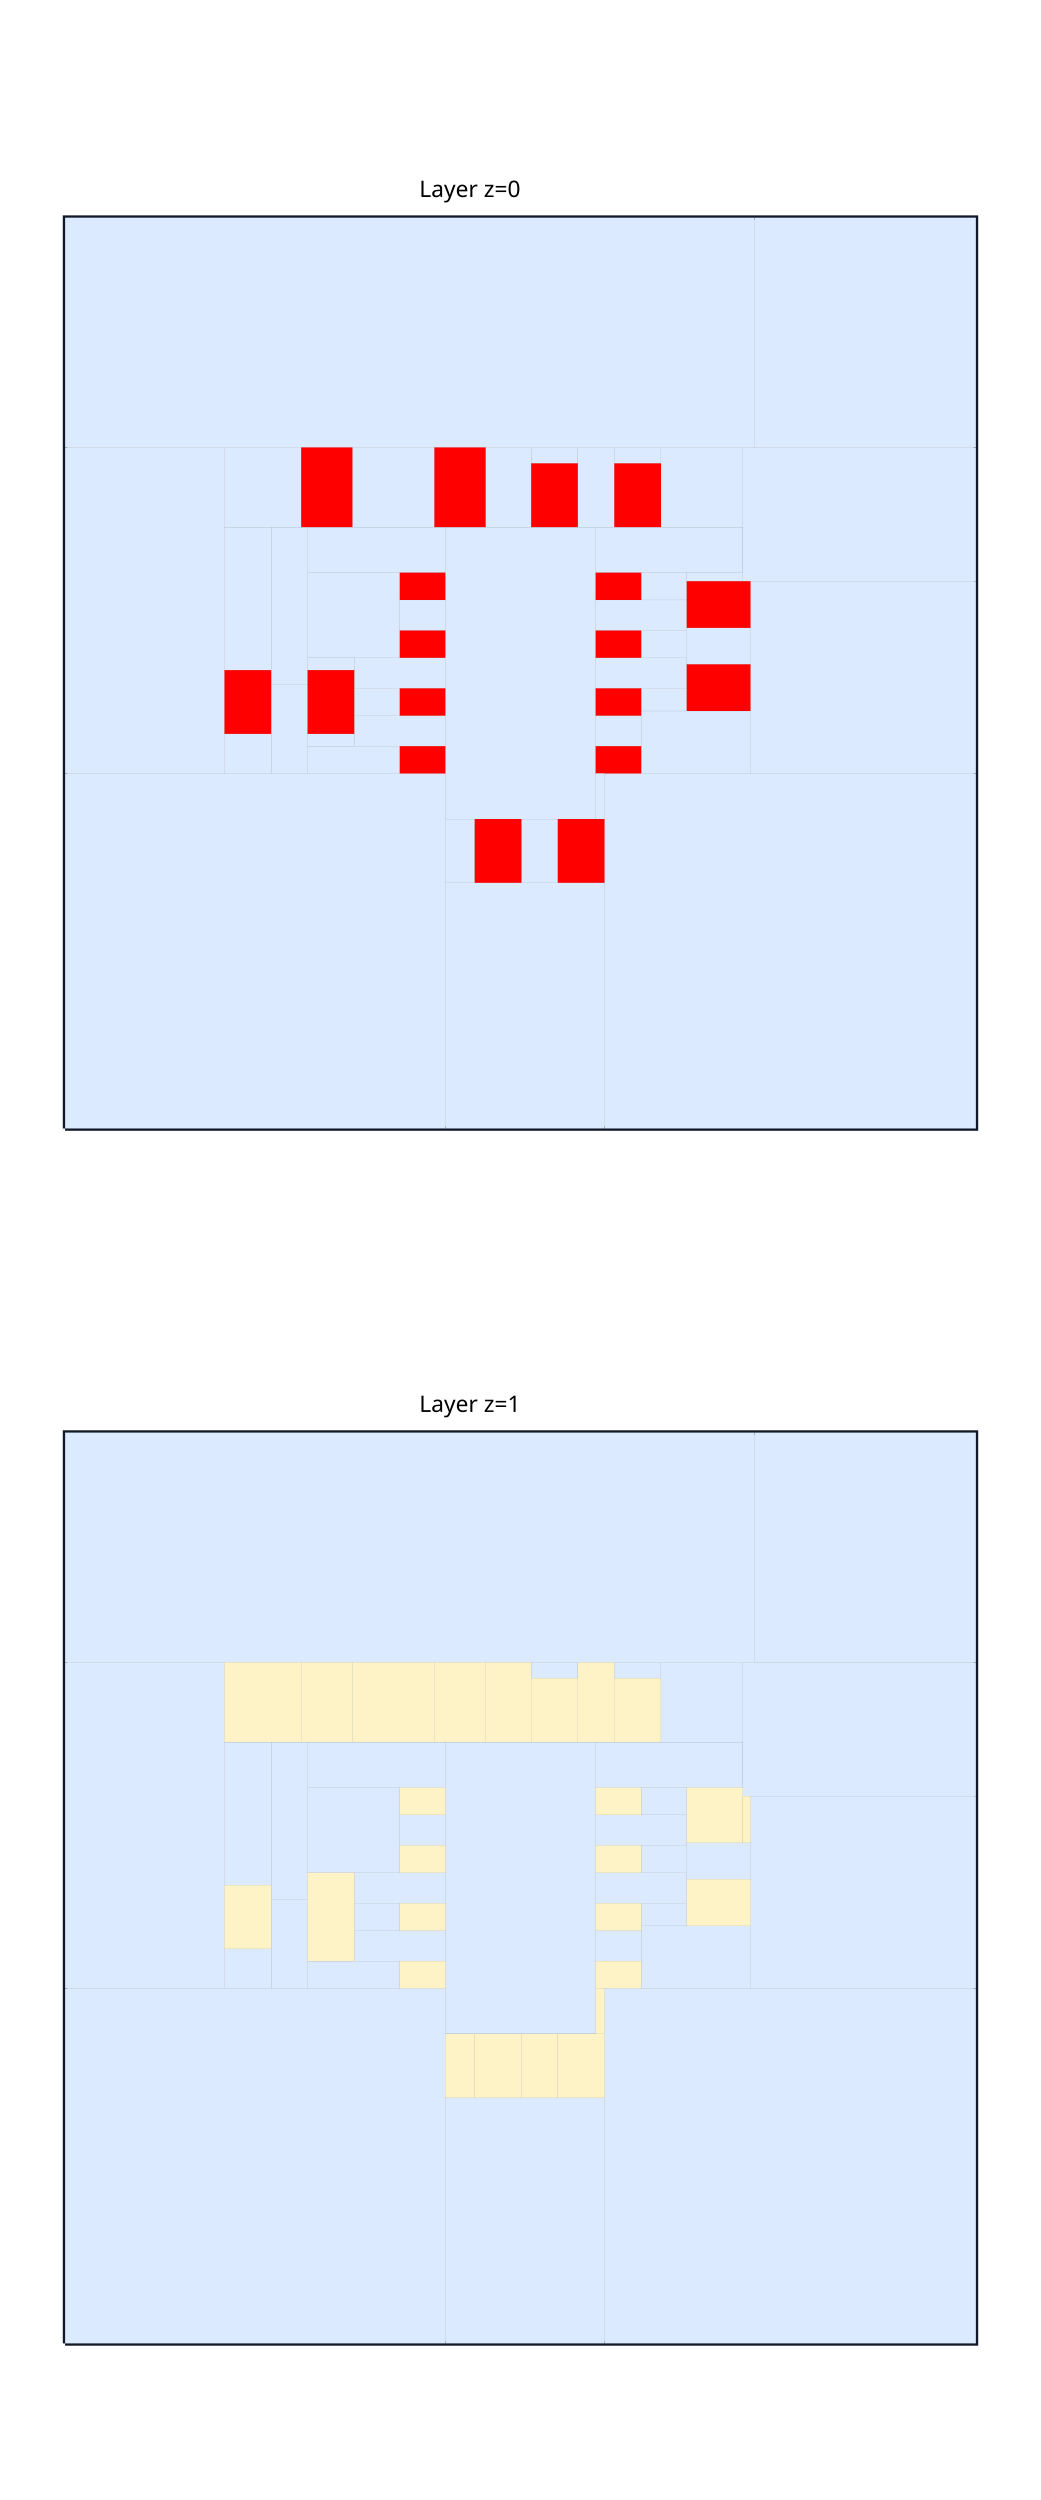
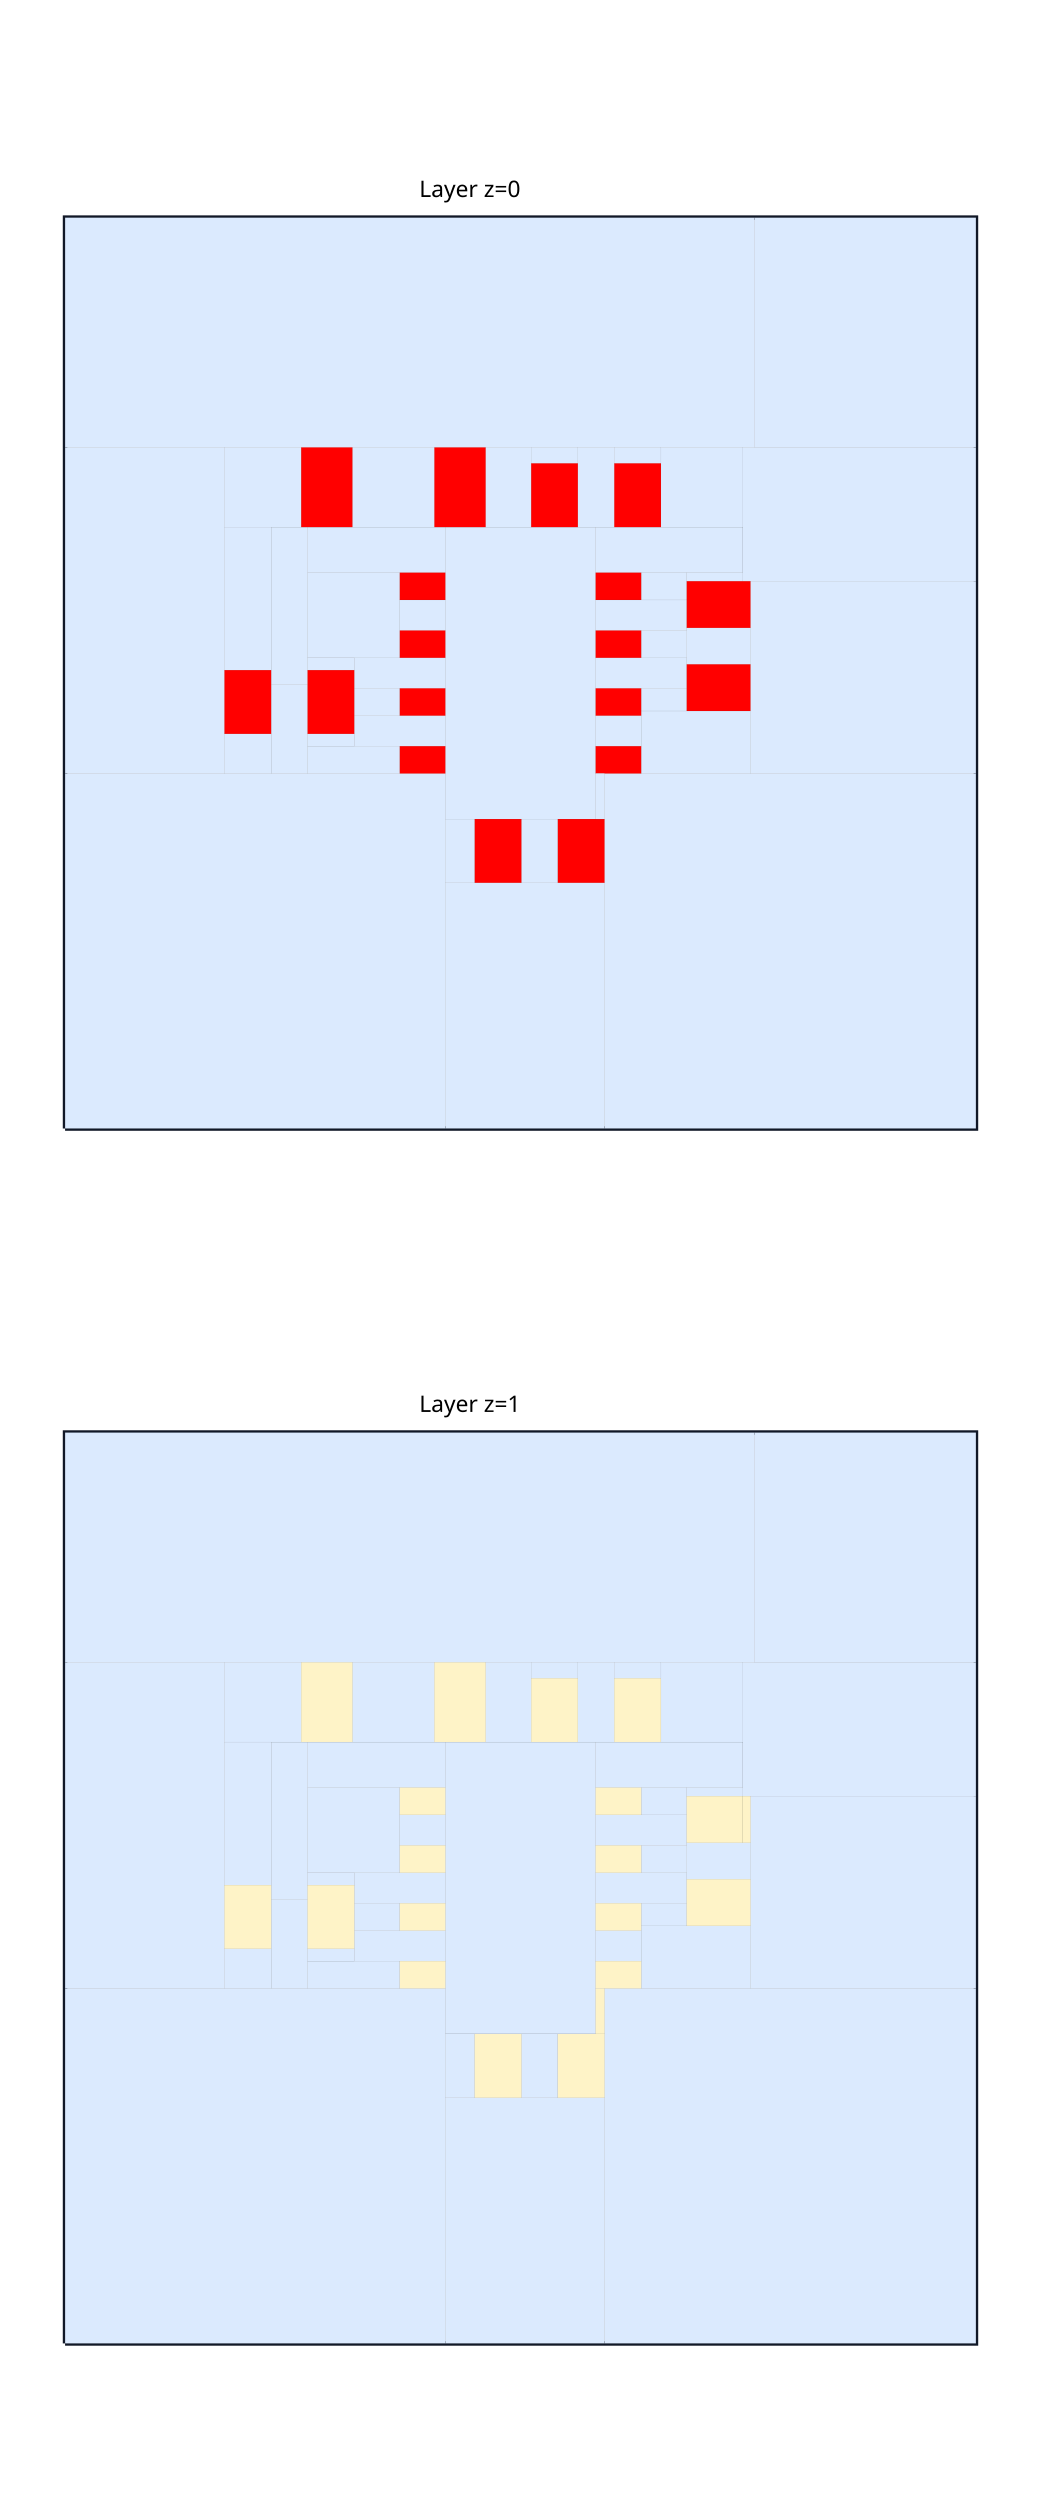
<svg xmlns="http://www.w3.org/2000/svg" width="640" height="1537" viewBox="0 0 640 1537">
  <rect width="100%" height="100%" fill="white" />
  <g>
    <polyline data-points="-10,-10 10,-10 10,10 -10,10 -10,-10" data-type="line" data-label="bounds" points="40,693.807 600,693.807 600,133.807 40,133.807 40,693.807" fill="none" stroke="#111827" stroke-width="2.8" />
  </g>
  <g>
    <polyline data-points="-10,-36.67604166666666 10,-36.67604166666666 10,-16.676041666666666 -10,-16.676041666666666 -10,-36.67604166666666" data-type="line" data-label="bounds" points="40,1440.736 600,1440.736 600,880.736 40,880.736 40,1440.736" fill="none" stroke="#111827" stroke-width="2.8" />
  </g>
  <g>
    <rect data-type="rect" data-label="node" data-x="0" data-y="0" x="273.8" y="324.067" width="92.4" height="179.48" fill="#dbeafe" stroke="black" stroke-width="0.036" />
  </g>
  <g>
    <rect data-type="rect" data-label="node" data-x="-5.825" data-y="-6.1025" x="40" y="475.547" width="233.8" height="218.26" fill="#dbeafe" stroke="black" stroke-width="0.036" />
  </g>
  <g>
    <rect data-type="rect" data-label="node" data-x="-2.65" data-y="0" x="217.8" y="404.427" width="56" height="18.76" fill="#dbeafe" stroke="black" stroke-width="0.036" />
  </g>
  <g>
    <rect data-type="rect" data-label="node" data-x="-3.1624999999999996" data-y="2.705" x="189.1" y="324.067" width="84.7" height="28" fill="#dbeafe" stroke="black" stroke-width="0.036" />
  </g>
  <g>
    <rect data-type="rect" data-label="node" data-x="5.922478" data-y="-6.1025" x="371.659" y="475.547" width="228.341" height="218.26" fill="#dbeafe" stroke="black" stroke-width="0.036" />
  </g>
  <g>
    <rect data-type="rect" data-label="node" data-x="2.65" data-y="0" x="366.2" y="404.427" width="56" height="18.76" fill="#dbeafe" stroke="black" stroke-width="0.036" />
  </g>
  <g>
    <rect data-type="rect" data-label="node" data-x="3.2675" data-y="2.705" x="366.2" y="324.067" width="90.58" height="28" fill="#dbeafe" stroke="black" stroke-width="0.036" />
  </g>
  <g>
    <rect data-type="rect" data-label="node" data-x="-5.074999999999999" data-y="1.4774999999999998" x="166.7" y="324.067" width="22.4" height="96.74" fill="#dbeafe" stroke="black" stroke-width="0.036" />
  </g>
  <g>
    <rect data-type="rect" data-label="node" data-x="-2.4325" data-y="7.4775" x="40" y="133.807" width="423.78" height="141.26" fill="#dbeafe" stroke="black" stroke-width="0.036" />
  </g>
  <g>
    <rect data-type="rect" data-label="node" data-x="0.09747799999999995" data-y="-7.3025" x="273.8" y="542.747" width="97.859" height="151.06" fill="#dbeafe" stroke="black" stroke-width="0.036" />
  </g>
  <g>
    <rect data-type="rect" data-label="node" data-x="7.4425" data-y="3.48625" x="456.78" y="275.067" width="143.22" height="82.25" fill="#dbeafe" stroke="black" stroke-width="0.036" />
  </g>
  <g>
    <rect data-type="rect" data-label="node" data-x="-8.25" data-y="1.3749999999999996" x="40" y="275.067" width="98" height="200.48" fill="#dbeafe" stroke="black" stroke-width="0.036" />
  </g>
  <g>
    <rect data-type="rect" data-label="node" data-x="7.5675" data-y="7.4775" x="463.78" y="133.807" width="136.22" height="141.26" fill="#dbeafe" stroke="black" stroke-width="0.036" />
  </g>
  <g>
    <rect data-type="rect" data-label="node" data-x="7.525" data-y="-0.09375" x="461.4" y="357.317" width="138.6" height="118.23" fill="#dbeafe" stroke="black" stroke-width="0.036" />
  </g>
  <g>
    <rect data-type="rect" data-label="node" data-x="-5.074999999999999" data-y="-1.2275" x="166.7" y="420.807" width="22.4" height="54.74" fill="#dbeafe" stroke="black" stroke-width="0.036" />
  </g>
  <g>
    <rect data-type="rect" data-label="node" data-x="3.8499999999999996" data-y="-1.5187500000000003" x="394.2" y="437.117" width="67.2" height="38.43" fill="#dbeafe" stroke="black" stroke-width="0.036" />
  </g>
  <g>
    <rect data-type="rect" data-label="node" data-x="-3.6624999999999996" data-y="1.27" x="189.1" y="352.067" width="56.7" height="52.36" fill="#dbeafe" stroke="black" stroke-width="0.036" />
  </g>
  <g>
    <rect data-type="rect" data-label="node" data-x="-2.65" data-y="-1.27" x="217.8" y="439.987" width="56" height="18.76" fill="#dbeafe" stroke="black" stroke-width="0.036" />
  </g>
  <g>
    <rect data-type="rect" data-label="node" data-x="-2.15" data-y="1.27" x="245.8" y="368.867" width="28" height="18.76" fill="#dbeafe" stroke="black" stroke-width="0.036" />
  </g>
  <g>
    <rect data-type="rect" data-label="node" data-x="2.15" data-y="-1.27" x="366.2" y="439.987" width="28" height="18.76" fill="#dbeafe" stroke="black" stroke-width="0.036" />
  </g>
  <g>
    <rect data-type="rect" data-label="node" data-x="2.65" data-y="1.27" x="366.2" y="368.867" width="56" height="18.76" fill="#dbeafe" stroke="black" stroke-width="0.036" />
  </g>
  <g>
+     <rect data-type="rect" data-label="node" data-x="-5.65770115397617" data-y="4.08" x="138" y="275.067" width="47.169" height="49" fill="#dbeafe" stroke="black" stroke-width="0.036" />
+   </g>
+   <g>
+     <rect data-type="rect" data-label="node" data-x="-2.7904021539761694" data-y="4.08" x="216.669" y="275.067" width="50.4" height="49" fill="#dbeafe" stroke="black" stroke-width="0.036" />
+   </g>
+   <g>
+     <rect data-type="rect" data-label="node" data-x="-3.6904021539761693" data-y="4.08" x="216.669" y="275.067" width="0" height="49" fill="#dbeafe" stroke="black" stroke-width="0.036" />
+   </g>
+   <g>
+     <rect data-type="rect" data-label="node" data-x="-0.2654021539761691" data-y="4.08" x="298.569" y="275.067" width="28" height="49" fill="#dbeafe" stroke="black" stroke-width="0.036" />
+   </g>
+   <g>
+     <rect data-type="rect" data-label="node" data-x="0.23459784602383088" data-y="4.78" x="326.569" y="275.067" width="0" height="9.8" fill="#dbeafe" stroke="black" stroke-width="0.036" />
+   </g>
+   <g>
+     <rect data-type="rect" data-label="node" data-x="-0.7654021539761695" data-y="4.08" x="298.569" y="275.067" width="0" height="49" fill="#dbeafe" stroke="black" stroke-width="0.036" />
+   </g>
+   <g>
    <rect data-type="rect" data-label="node" data-x="3.9847989999999998" data-y="4.08" x="406.369" y="275.067" width="50.411" height="49" fill="#dbeafe" stroke="black" stroke-width="0.036" />
  </g>
  <g>
+     <rect data-type="rect" data-label="node" data-x="-1.3275220211499834" data-y="-3.9049999999999994" x="273.8" y="503.547" width="18.059" height="39.2" fill="#dbeafe" stroke="black" stroke-width="0.036" />
+   </g>
+   <g>
    <rect data-type="rect" data-label="node" data-x="-5.9875" data-y="1.6349999999999998" x="138" y="324.067" width="28.7" height="87.92" fill="#dbeafe" stroke="black" stroke-width="0.036" />
  </g>
  <g>
    <rect data-type="rect" data-label="node" data-x="4.35" data-y="0.5925" x="422.2" y="386.017" width="39.2" height="22.4" fill="#dbeafe" stroke="black" stroke-width="0.036" />
  </g>
  <g>
+     <rect data-type="rect" data-label="node" data-x="1.659597846023831" data-y="4.08" x="355.269" y="275.067" width="22.4" height="49" fill="#dbeafe" stroke="black" stroke-width="0.036" />
+   </g>
+   <g>
+     <rect data-type="rect" data-label="node" data-x="2.0595978460238307" data-y="4.78" x="377.669" y="275.067" width="0" height="9.8" fill="#dbeafe" stroke="black" stroke-width="0.036" />
+   </g>
+   <g>
+     <rect data-type="rect" data-label="node" data-x="0.4199559788500165" data-y="-3.9049999999999994" x="320.559" y="503.547" width="22.4" height="39.2" fill="#dbeafe" stroke="black" stroke-width="0.036" />
+   </g>
+   <g>
+     <rect data-type="rect" data-label="node" data-x="0.01995597885001643" data-y="-3.9049999999999994" x="320.559" y="503.547" width="0" height="39.2" fill="#dbeafe" stroke="black" stroke-width="0.036" />
+   </g>
+   <g>
+     <rect data-type="rect" data-label="node" data-x="1.8449559788500163" data-y="-3.9049999999999994" x="371.659" y="503.547" width="0" height="39.2" fill="#dbeafe" stroke="black" stroke-width="0.036" />
+   </g>
+   <g>
    <rect data-type="rect" data-label="node" data-x="-3.6624999999999996" data-y="-1.905" x="189.1" y="458.747" width="56.7" height="16.8" fill="#dbeafe" stroke="black" stroke-width="0.036" />
  </g>
  <g>
    <rect data-type="rect" data-label="node" data-x="-3.15" data-y="-0.635" x="217.8" y="423.187" width="28" height="16.8" fill="#dbeafe" stroke="black" stroke-width="0.036" />
  </g>
  <g>
    <rect data-type="rect" data-label="node" data-x="3.15" data-y="0.635" x="394.2" y="387.627" width="28" height="16.8" fill="#dbeafe" stroke="black" stroke-width="0.036" />
  </g>
  <g>
    <rect data-type="rect" data-label="node" data-x="3.15" data-y="1.905" x="394.2" y="352.067" width="28" height="16.8" fill="#dbeafe" stroke="black" stroke-width="0.036" />
  </g>
  <g>
    <rect data-type="rect" data-label="node" data-x="-5.9875" data-y="-1.77" x="138" y="451.187" width="28.7" height="24.36" fill="#dbeafe" stroke="black" stroke-width="0.036" />
  </g>
  <g>
    <rect data-type="rect" data-label="node" data-x="3.15" data-y="-0.58375" x="394.2" y="423.187" width="28" height="13.93" fill="#dbeafe" stroke="black" stroke-width="0.036" />
  </g>
  <g>
    <rect data-type="rect" data-label="node" data-x="0.747098" data-y="4.779999999999999" x="326.569" y="275.067" width="28.7" height="9.8" fill="#dbeafe" stroke="black" stroke-width="0.036" />
  </g>
  <g>
+     <rect data-type="rect" data-label="node" data-x="1.2595978460238308" data-y="3.9050000000000002" x="355.269" y="284.867" width="0" height="39.2" fill="#dbeafe" stroke="black" stroke-width="0.036" />
+   </g>
+   <g>
    <rect data-type="rect" data-label="node" data-x="2.5720979999999996" data-y="4.779999999999999" x="377.669" y="275.067" width="28.7" height="9.8" fill="#dbeafe" stroke="black" stroke-width="0.036" />
  </g>
  <g>
-     <rect data-type="rect" data-label="node" data-x="-5.65770115397617" data-y="4.08" x="138" y="275.067" width="47.169" height="49" fill="#dbeafe" stroke="black" stroke-width="0.036" />
-   </g>
-   <g>
-     <rect data-type="rect" data-label="node" data-x="-2.7904021539761694" data-y="4.08" x="216.669" y="275.067" width="50.4" height="49" fill="#dbeafe" stroke="black" stroke-width="0.036" />
-   </g>
-   <g>
-     <rect data-type="rect" data-label="node" data-x="-3.6904021539761693" data-y="4.08" x="216.669" y="275.067" width="0" height="49" fill="#dbeafe" stroke="black" stroke-width="0.036" />
-   </g>
-   <g>
-     <rect data-type="rect" data-label="node" data-x="-0.2654021539761691" data-y="4.08" x="298.569" y="275.067" width="28" height="49" fill="#dbeafe" stroke="black" stroke-width="0.036" />
-   </g>
-   <g>
-     <rect data-type="rect" data-label="node" data-x="0.23459784602383088" data-y="4.78" x="326.569" y="275.067" width="0" height="9.8" fill="#dbeafe" stroke="black" stroke-width="0.036" />
-   </g>
-   <g>
-     <rect data-type="rect" data-label="node" data-x="-0.7654021539761695" data-y="4.08" x="298.569" y="275.067" width="0" height="49" fill="#dbeafe" stroke="black" stroke-width="0.036" />
-   </g>
-   <g>
-     <rect data-type="rect" data-label="node" data-x="-1.3275220211499834" data-y="-3.9049999999999994" x="273.8" y="503.547" width="18.059" height="39.2" fill="#dbeafe" stroke="black" stroke-width="0.036" />
-   </g>
-   <g>
-     <rect data-type="rect" data-label="node" data-x="1.659597846023831" data-y="4.08" x="355.269" y="275.067" width="22.4" height="49" fill="#dbeafe" stroke="black" stroke-width="0.036" />
-   </g>
-   <g>
-     <rect data-type="rect" data-label="node" data-x="2.0595978460238307" data-y="4.78" x="377.669" y="275.067" width="0" height="9.8" fill="#dbeafe" stroke="black" stroke-width="0.036" />
-   </g>
-   <g>
-     <rect data-type="rect" data-label="node" data-x="0.4199559788500165" data-y="-3.9049999999999994" x="320.559" y="503.547" width="22.4" height="39.2" fill="#dbeafe" stroke="black" stroke-width="0.036" />
-   </g>
-   <g>
-     <rect data-type="rect" data-label="node" data-x="0.01995597885001643" data-y="-3.9049999999999994" x="320.559" y="503.547" width="0" height="39.2" fill="#dbeafe" stroke="black" stroke-width="0.036" />
-   </g>
-   <g>
-     <rect data-type="rect" data-label="node" data-x="1.8449559788500163" data-y="-3.9049999999999994" x="371.659" y="503.547" width="0" height="39.2" fill="#dbeafe" stroke="black" stroke-width="0.036" />
-   </g>
-   <g>
-     <rect data-type="rect" data-label="node" data-x="1.2595978460238308" data-y="3.9050000000000002" x="355.269" y="284.867" width="0" height="39.2" fill="#dbeafe" stroke="black" stroke-width="0.036" />
-   </g>
-   <g>
    <rect data-type="rect" data-label="node" data-x="3.084597846023831" data-y="3.9050000000000002" x="406.369" y="284.867" width="0" height="39.2" fill="#dbeafe" stroke="black" stroke-width="0.036" />
  </g>
  <g>
    <rect data-type="rect" data-label="node" data-x="-4.1625000000000005" data-y="-1.4700000000000002" x="189.1" y="451.187" width="28.7" height="7.56" fill="#dbeafe" stroke="black" stroke-width="0.036" />
  </g>
  <g>
    <rect data-type="rect" data-label="node" data-x="-4.1625000000000005" data-y="0.19999999999999973" x="189.1" y="404.427" width="28.7" height="7.56" fill="#dbeafe" stroke="black" stroke-width="0.036" />
  </g>
  <g>
    <rect data-type="rect" data-label="node" data-x="4.2675" data-y="2.11125" x="422.2" y="352.067" width="34.58" height="5.25" fill="#dbeafe" stroke="black" stroke-width="0.036" />
  </g>
  <g>
    <rect data-type="rect" data-label="node" data-x="-2.15" data-y="1.905" x="245.8" y="352.067" width="28" height="16.8" fill="red" stroke="black" stroke-width="0.036" />
  </g>
  <g>
    <rect data-type="rect" data-label="node" data-x="-2.15" data-y="0.635" x="245.8" y="387.627" width="28" height="16.8" fill="red" stroke="black" stroke-width="0.036" />
  </g>
  <g>
    <rect data-type="rect" data-label="node" data-x="-2.15" data-y="-0.635" x="245.8" y="423.187" width="28" height="16.8" fill="red" stroke="black" stroke-width="0.036" />
  </g>
  <g>
    <rect data-type="rect" data-label="node" data-x="-2.15" data-y="-1.905" x="245.8" y="458.747" width="28" height="16.8" fill="red" stroke="black" stroke-width="0.036" />
  </g>
  <g>
    <rect data-type="rect" data-label="node" data-x="2.15" data-y="-1.905" x="366.2" y="458.747" width="28" height="16.8" fill="red" stroke="black" stroke-width="0.036" />
  </g>
  <g>
    <rect data-type="rect" data-label="node" data-x="2.15" data-y="-0.635" x="366.2" y="423.187" width="28" height="16.8" fill="red" stroke="black" stroke-width="0.036" />
  </g>
  <g>
    <rect data-type="rect" data-label="node" data-x="2.15" data-y="0.635" x="366.2" y="387.627" width="28" height="16.8" fill="red" stroke="black" stroke-width="0.036" />
  </g>
  <g>
    <rect data-type="rect" data-label="node" data-x="2.15" data-y="1.905" x="366.2" y="352.067" width="28" height="16.8" fill="red" stroke="black" stroke-width="0.036" />
  </g>
  <g>
    <rect data-type="rect" data-label="node" data-x="0.7470976920476617" data-y="3.9050000000000002" x="326.569" y="284.867" width="28.7" height="39.2" fill="red" stroke="black" stroke-width="0.036" />
  </g>
  <g>
    <rect data-type="rect" data-label="node" data-x="2.572097692047662" data-y="3.9050000000000002" x="377.669" y="284.867" width="28.7" height="39.2" fill="red" stroke="black" stroke-width="0.036" />
  </g>
  <g>
    <rect data-type="rect" data-label="node" data-x="4.35" data-y="1.5050000000000003" x="422.2" y="357.317" width="39.2" height="28.7" fill="red" stroke="black" stroke-width="0.036" />
  </g>
  <g>
    <rect data-type="rect" data-label="node" data-x="4.35" data-y="-0.31999999999999973" x="422.2" y="408.417" width="39.2" height="28.7" fill="red" stroke="black" stroke-width="0.036" />
  </g>
  <g>
    <rect data-type="rect" data-label="node" data-x="-4.252902307952339" data-y="4.08" x="185.169" y="275.067" width="31.5" height="49" fill="red" stroke="black" stroke-width="0.036" />
  </g>
  <g>
    <rect data-type="rect" data-label="node" data-x="-1.327902307952339" data-y="4.08" x="267.069" y="275.067" width="31.5" height="49" fill="red" stroke="black" stroke-width="0.036" />
  </g>
  <g>
    <rect data-type="rect" data-label="node" data-x="1.332455957700033" data-y="-3.9050000000000002" x="342.959" y="503.547" width="28.7" height="39.2" fill="red" stroke="black" stroke-width="0.036" />
  </g>
  <g>
    <rect data-type="rect" data-label="node" data-x="-0.49254404229996696" data-y="-3.9050000000000002" x="291.859" y="503.547" width="28.7" height="39.2" fill="red" stroke="black" stroke-width="0.036" />
  </g>
  <g>
    <rect data-type="rect" data-label="node" data-x="-4.1625000000000005" data-y="-0.6350000000000005" x="189.1" y="411.987" width="28.7" height="39.2" fill="red" stroke="black" stroke-width="0.036" />
  </g>
  <g>
    <rect data-type="rect" data-label="node" data-x="-5.9875" data-y="-0.635" x="138" y="411.987" width="28.7" height="39.2" fill="red" stroke="black" stroke-width="0.036" />
  </g>
  <g>
    <rect data-type="rect" data-label="node" data-x="1.7474779999999999" data-y="-2.705" x="366.2" y="475.547" width="5.459" height="28" fill="#dbeafe" stroke="black" stroke-width="0.036" />
  </g>
  <g>
    <rect data-type="rect" data-label="node" data-x="0" data-y="-26.676041666666666" x="273.8" y="1070.996" width="92.4" height="179.48" fill="#dbeafe" stroke="black" stroke-width="0.036" />
  </g>
  <g>
    <rect data-type="rect" data-label="node" data-x="-5.825" data-y="-32.77854166666667" x="40" y="1222.476" width="233.8" height="218.26" fill="#dbeafe" stroke="black" stroke-width="0.036" />
  </g>
  <g>
    <rect data-type="rect" data-label="node" data-x="-2.65" data-y="-26.676041666666666" x="217.8" y="1151.356" width="56" height="18.76" fill="#dbeafe" stroke="black" stroke-width="0.036" />
  </g>
  <g>
    <rect data-type="rect" data-label="node" data-x="-3.1624999999999996" data-y="-23.971041666666665" x="189.1" y="1070.996" width="84.7" height="28" fill="#dbeafe" stroke="black" stroke-width="0.036" />
  </g>
  <g>
    <rect data-type="rect" data-label="node" data-x="5.922478" data-y="-32.77854166666667" x="371.659" y="1222.476" width="228.341" height="218.26" fill="#dbeafe" stroke="black" stroke-width="0.036" />
  </g>
  <g>
    <rect data-type="rect" data-label="node" data-x="2.65" data-y="-26.676041666666666" x="366.2" y="1151.356" width="56" height="18.76" fill="#dbeafe" stroke="black" stroke-width="0.036" />
  </g>
  <g>
    <rect data-type="rect" data-label="node" data-x="3.2675" data-y="-23.971041666666665" x="366.2" y="1070.996" width="90.58" height="28" fill="#dbeafe" stroke="black" stroke-width="0.036" />
  </g>
  <g>
    <rect data-type="rect" data-label="node" data-x="-5.074999999999999" data-y="-25.198541666666667" x="166.7" y="1070.996" width="22.4" height="96.74" fill="#dbeafe" stroke="black" stroke-width="0.036" />
  </g>
  <g>
    <rect data-type="rect" data-label="node" data-x="-2.4325" data-y="-19.198541666666667" x="40" y="880.736" width="423.78" height="141.26" fill="#dbeafe" stroke="black" stroke-width="0.036" />
  </g>
  <g>
    <rect data-type="rect" data-label="node" data-x="0.09747799999999995" data-y="-33.978541666666665" x="273.8" y="1289.676" width="97.859" height="151.06" fill="#dbeafe" stroke="black" stroke-width="0.036" />
  </g>
  <g>
    <rect data-type="rect" data-label="node" data-x="7.4425" data-y="-23.189791666666665" x="456.78" y="1021.996" width="143.22" height="82.25" fill="#dbeafe" stroke="black" stroke-width="0.036" />
  </g>
  <g>
    <rect data-type="rect" data-label="node" data-x="-8.25" data-y="-25.301041666666666" x="40" y="1021.996" width="98" height="200.48" fill="#dbeafe" stroke="black" stroke-width="0.036" />
  </g>
  <g>
    <rect data-type="rect" data-label="node" data-x="7.5675" data-y="-19.198541666666667" x="463.78" y="880.736" width="136.22" height="141.26" fill="#dbeafe" stroke="black" stroke-width="0.036" />
  </g>
  <g>
    <rect data-type="rect" data-label="node" data-x="7.525" data-y="-26.769791666666666" x="461.4" y="1104.246" width="138.6" height="118.23" fill="#dbeafe" stroke="black" stroke-width="0.036" />
  </g>
  <g>
    <rect data-type="rect" data-label="node" data-x="-5.074999999999999" data-y="-27.903541666666666" x="166.7" y="1167.736" width="22.4" height="54.74" fill="#dbeafe" stroke="black" stroke-width="0.036" />
  </g>
  <g>
    <rect data-type="rect" data-label="node" data-x="3.8499999999999996" data-y="-28.194791666666667" x="394.2" y="1184.046" width="67.2" height="38.43" fill="#dbeafe" stroke="black" stroke-width="0.036" />
  </g>
  <g>
    <rect data-type="rect" data-label="node" data-x="-3.6624999999999996" data-y="-25.406041666666667" x="189.1" y="1098.996" width="56.7" height="52.36" fill="#dbeafe" stroke="black" stroke-width="0.036" />
  </g>
  <g>
    <rect data-type="rect" data-label="node" data-x="-2.65" data-y="-27.946041666666666" x="217.8" y="1186.916" width="56" height="18.76" fill="#dbeafe" stroke="black" stroke-width="0.036" />
  </g>
  <g>
    <rect data-type="rect" data-label="node" data-x="-2.15" data-y="-25.406041666666667" x="245.8" y="1115.796" width="28" height="18.76" fill="#dbeafe" stroke="black" stroke-width="0.036" />
  </g>
  <g>
    <rect data-type="rect" data-label="node" data-x="2.15" data-y="-27.946041666666666" x="366.2" y="1186.916" width="28" height="18.76" fill="#dbeafe" stroke="black" stroke-width="0.036" />
  </g>
  <g>
    <rect data-type="rect" data-label="node" data-x="2.65" data-y="-25.406041666666667" x="366.2" y="1115.796" width="56" height="18.76" fill="#dbeafe" stroke="black" stroke-width="0.036" />
  </g>
  <g>
+     <rect data-type="rect" data-label="node" data-x="-5.65770115397617" data-y="-22.596041666666665" x="138" y="1021.996" width="47.169" height="49" fill="#dbeafe" stroke="black" stroke-width="0.036" />
+   </g>
+   <g>
+     <rect data-type="rect" data-label="node" data-x="-2.7904021539761694" data-y="-22.596041666666665" x="216.669" y="1021.996" width="50.4" height="49" fill="#dbeafe" stroke="black" stroke-width="0.036" />
+   </g>
+   <g>
+     <rect data-type="rect" data-label="node" data-x="-3.6904021539761693" data-y="-22.596041666666665" x="216.669" y="1021.996" width="0" height="49" fill="#dbeafe" stroke="black" stroke-width="0.036" />
+   </g>
+   <g>
+     <rect data-type="rect" data-label="node" data-x="-0.2654021539761691" data-y="-22.596041666666665" x="298.569" y="1021.996" width="28" height="49" fill="#dbeafe" stroke="black" stroke-width="0.036" />
+   </g>
+   <g>
+     <rect data-type="rect" data-label="node" data-x="0.23459784602383088" data-y="-21.896041666666665" x="326.569" y="1021.996" width="0" height="9.8" fill="#dbeafe" stroke="black" stroke-width="0.036" />
+   </g>
+   <g>
+     <rect data-type="rect" data-label="node" data-x="-0.7654021539761695" data-y="-22.596041666666665" x="298.569" y="1021.996" width="0" height="49" fill="#dbeafe" stroke="black" stroke-width="0.036" />
+   </g>
+   <g>
    <rect data-type="rect" data-label="node" data-x="3.9847989999999998" data-y="-22.596041666666665" x="406.369" y="1021.996" width="50.411" height="49" fill="#dbeafe" stroke="black" stroke-width="0.036" />
  </g>
  <g>
+     <rect data-type="rect" data-label="node" data-x="-1.3275220211499834" data-y="-30.581041666666664" x="273.8" y="1250.476" width="18.059" height="39.2" fill="#dbeafe" stroke="black" stroke-width="0.036" />
+   </g>
+   <g>
    <rect data-type="rect" data-label="node" data-x="-5.9875" data-y="-25.041041666666665" x="138" y="1070.996" width="28.7" height="87.92" fill="#dbeafe" stroke="black" stroke-width="0.036" />
  </g>
  <g>
    <rect data-type="rect" data-label="node" data-x="4.35" data-y="-26.083541666666665" x="422.2" y="1132.946" width="39.2" height="22.4" fill="#dbeafe" stroke="black" stroke-width="0.036" />
  </g>
  <g>
+     <rect data-type="rect" data-label="node" data-x="1.659597846023831" data-y="-22.596041666666665" x="355.269" y="1021.996" width="22.4" height="49" fill="#dbeafe" stroke="black" stroke-width="0.036" />
+   </g>
+   <g>
+     <rect data-type="rect" data-label="node" data-x="2.0595978460238307" data-y="-21.896041666666665" x="377.669" y="1021.996" width="0" height="9.8" fill="#dbeafe" stroke="black" stroke-width="0.036" />
+   </g>
+   <g>
+     <rect data-type="rect" data-label="node" data-x="0.4199559788500165" data-y="-30.581041666666664" x="320.559" y="1250.476" width="22.4" height="39.2" fill="#dbeafe" stroke="black" stroke-width="0.036" />
+   </g>
+   <g>
+     <rect data-type="rect" data-label="node" data-x="0.01995597885001643" data-y="-30.581041666666664" x="320.559" y="1250.476" width="0" height="39.2" fill="#dbeafe" stroke="black" stroke-width="0.036" />
+   </g>
+   <g>
+     <rect data-type="rect" data-label="node" data-x="1.8449559788500163" data-y="-30.581041666666664" x="371.659" y="1250.476" width="0" height="39.2" fill="#dbeafe" stroke="black" stroke-width="0.036" />
+   </g>
+   <g>
    <rect data-type="rect" data-label="node" data-x="-3.6624999999999996" data-y="-28.581041666666668" x="189.1" y="1205.676" width="56.7" height="16.8" fill="#dbeafe" stroke="black" stroke-width="0.036" />
  </g>
  <g>
    <rect data-type="rect" data-label="node" data-x="-3.15" data-y="-27.311041666666668" x="217.8" y="1170.116" width="28" height="16.8" fill="#dbeafe" stroke="black" stroke-width="0.036" />
  </g>
  <g>
    <rect data-type="rect" data-label="node" data-x="3.15" data-y="-26.041041666666665" x="394.2" y="1134.556" width="28" height="16.8" fill="#dbeafe" stroke="black" stroke-width="0.036" />
  </g>
  <g>
    <rect data-type="rect" data-label="node" data-x="3.15" data-y="-24.771041666666665" x="394.2" y="1098.996" width="28" height="16.8" fill="#dbeafe" stroke="black" stroke-width="0.036" />
  </g>
  <g>
    <rect data-type="rect" data-label="node" data-x="-5.9875" data-y="-28.446041666666666" x="138" y="1198.116" width="28.7" height="24.36" fill="#dbeafe" stroke="black" stroke-width="0.036" />
  </g>
  <g>
    <rect data-type="rect" data-label="node" data-x="3.15" data-y="-27.259791666666665" x="394.2" y="1170.116" width="28" height="13.93" fill="#dbeafe" stroke="black" stroke-width="0.036" />
  </g>
  <g>
    <rect data-type="rect" data-label="node" data-x="0.747098" data-y="-21.89604166666667" x="326.569" y="1021.996" width="28.7" height="9.8" fill="#dbeafe" stroke="black" stroke-width="0.036" />
  </g>
  <g>
+     <rect data-type="rect" data-label="node" data-x="1.2595978460238308" data-y="-22.771041666666665" x="355.269" y="1031.796" width="0" height="39.2" fill="#dbeafe" stroke="black" stroke-width="0.036" />
+   </g>
+   <g>
    <rect data-type="rect" data-label="node" data-x="2.5720979999999996" data-y="-21.89604166666667" x="377.669" y="1021.996" width="28.7" height="9.8" fill="#dbeafe" stroke="black" stroke-width="0.036" />
  </g>
  <g>
-     <rect data-type="rect" data-label="node" data-x="-5.657701" data-y="-22.596041666666665" x="138" y="1021.996" width="47.169" height="49" fill="#fef3c7" stroke="black" stroke-width="0.036" />
-   </g>
-   <g>
-     <rect data-type="rect" data-label="node" data-x="-2.790402" data-y="-22.596041666666665" x="216.669" y="1021.996" width="50.4" height="49" fill="#fef3c7" stroke="black" stroke-width="0.036" />
-   </g>
-   <g>
-     <rect data-type="rect" data-label="node" data-x="-4.252902" data-y="-22.596041666666665" x="185.169" y="1021.996" width="31.5" height="49" fill="#fef3c7" stroke="black" stroke-width="0.036" />
-   </g>
-   <g>
-     <rect data-type="rect" data-label="node" data-x="-0.2654019999999999" data-y="-22.596041666666665" x="298.569" y="1021.996" width="28" height="49" fill="#fef3c7" stroke="black" stroke-width="0.036" />
-   </g>
-   <g>
-     <rect data-type="rect" data-label="node" data-x="-1.327902" data-y="-22.596041666666665" x="267.069" y="1021.996" width="31.5" height="49" fill="#fef3c7" stroke="black" stroke-width="0.036" />
-   </g>
-   <g>
-     <rect data-type="rect" data-label="node" data-x="-1.3275219999999999" data-y="-30.581041666666664" x="273.8" y="1250.476" width="18.059" height="39.2" fill="#fef3c7" stroke="black" stroke-width="0.036" />
-   </g>
-   <g>
-     <rect data-type="rect" data-label="node" data-x="1.659598" data-y="-22.596041666666665" x="355.269" y="1021.996" width="22.4" height="49" fill="#fef3c7" stroke="black" stroke-width="0.036" />
-   </g>
-   <g>
-     <rect data-type="rect" data-label="node" data-x="0.41995599999999994" data-y="-30.581041666666664" x="320.559" y="1250.476" width="22.4" height="39.2" fill="#fef3c7" stroke="black" stroke-width="0.036" />
-   </g>
-   <g>
-     <rect data-type="rect" data-label="node" data-x="-0.4925440000000001" data-y="-30.581041666666664" x="291.859" y="1250.476" width="28.7" height="39.2" fill="#fef3c7" stroke="black" stroke-width="0.036" />
-   </g>
-   <g>
-     <rect data-type="rect" data-label="node" data-x="1.3324559999999999" data-y="-30.581041666666664" x="342.959" y="1250.476" width="28.7" height="39.2" fill="#fef3c7" stroke="black" stroke-width="0.036" />
+     <rect data-type="rect" data-label="node" data-x="3.084597846023831" data-y="-22.771041666666665" x="406.369" y="1031.796" width="0" height="39.2" fill="#dbeafe" stroke="black" stroke-width="0.036" />
+   </g>
+   <g>
+     <rect data-type="rect" data-label="node" data-x="-4.1625000000000005" data-y="-28.146041666666665" x="189.1" y="1198.116" width="28.7" height="7.56" fill="#dbeafe" stroke="black" stroke-width="0.036" />
+   </g>
+   <g>
+     <rect data-type="rect" data-label="node" data-x="-4.1625000000000005" data-y="-26.476041666666667" x="189.1" y="1151.356" width="28.7" height="7.56" fill="#dbeafe" stroke="black" stroke-width="0.036" />
+   </g>
+   <g>
+     <rect data-type="rect" data-label="node" data-x="4.2675" data-y="-24.564791666666665" x="422.2" y="1098.996" width="34.58" height="5.25" fill="#dbeafe" stroke="black" stroke-width="0.036" />
+   </g>
+   <g>
+     <rect data-type="rect" data-label="node" data-x="-4.815402153976169" data-y="-22.596041666666665" x="185.169" y="1021.996" width="0" height="49" fill="#fef3c7" stroke="black" stroke-width="0.036" />
+   </g>
+   <g>
+     <rect data-type="rect" data-label="node" data-x="-1.8904021539761695" data-y="-22.596041666666665" x="267.069" y="1021.996" width="0" height="49" fill="#fef3c7" stroke="black" stroke-width="0.036" />
+   </g>
+   <g>
+     <rect data-type="rect" data-label="node" data-x="-4.252902153976169" data-y="-22.596041666666665" x="185.169" y="1021.996" width="31.5" height="49" fill="#fef3c7" stroke="black" stroke-width="0.036" />
+   </g>
+   <g>
+     <rect data-type="rect" data-label="node" data-x="0.23459784602383088" data-y="-22.771041666666665" x="326.569" y="1031.796" width="0" height="39.2" fill="#fef3c7" stroke="black" stroke-width="0.036" />
+   </g>
+   <g>
+     <rect data-type="rect" data-label="node" data-x="-1.3279021539761695" data-y="-22.596041666666665" x="267.069" y="1021.996" width="31.5" height="49" fill="#fef3c7" stroke="black" stroke-width="0.036" />
+   </g>
+   <g>
+     <rect data-type="rect" data-label="node" data-x="-1.0050440211499834" data-y="-30.581041666666664" x="291.859" y="1250.476" width="0" height="39.2" fill="#fef3c7" stroke="black" stroke-width="0.036" />
+   </g>
+   <g>
+     <rect data-type="rect" data-label="node" data-x="2.0595978460238307" data-y="-22.771041666666665" x="377.669" y="1031.796" width="0" height="39.2" fill="#fef3c7" stroke="black" stroke-width="0.036" />
+   </g>
+   <g>
+     <rect data-type="rect" data-label="node" data-x="0.8199559788500165" data-y="-30.581041666666664" x="342.959" y="1250.476" width="0" height="39.2" fill="#fef3c7" stroke="black" stroke-width="0.036" />
+   </g>
+   <g>
+     <rect data-type="rect" data-label="node" data-x="-0.4925440211499835" data-y="-30.581041666666664" x="291.859" y="1250.476" width="28.7" height="39.2" fill="#fef3c7" stroke="black" stroke-width="0.036" />
+   </g>
+   <g>
+     <rect data-type="rect" data-label="node" data-x="1.3324559788500163" data-y="-30.581041666666664" x="342.959" y="1250.476" width="28.7" height="39.2" fill="#fef3c7" stroke="black" stroke-width="0.036" />
  </g>
  <g>
    <rect data-type="rect" data-label="node" data-x="-2.15" data-y="-27.311041666666668" x="245.8" y="1170.116" width="28" height="16.8" fill="#fef3c7" stroke="black" stroke-width="0.036" />
  </g>
  <g>
    <rect data-type="rect" data-label="node" data-x="2.15" data-y="-26.041041666666665" x="366.2" y="1134.556" width="28" height="16.8" fill="#fef3c7" stroke="black" stroke-width="0.036" />
  </g>
  <g>
    <rect data-type="rect" data-label="node" data-x="2.15" data-y="-24.771041666666665" x="366.2" y="1098.996" width="28" height="16.8" fill="#fef3c7" stroke="black" stroke-width="0.036" />
  </g>
  <g>
    <rect data-type="rect" data-label="node" data-x="-2.15" data-y="-26.041041666666665" x="245.8" y="1134.556" width="28" height="16.8" fill="#fef3c7" stroke="black" stroke-width="0.036" />
  </g>
  <g>
    <rect data-type="rect" data-label="node" data-x="-2.15" data-y="-24.771041666666665" x="245.8" y="1098.996" width="28" height="16.8" fill="#fef3c7" stroke="black" stroke-width="0.036" />
  </g>
  <g>
    <rect data-type="rect" data-label="node" data-x="2.15" data-y="-28.581041666666668" x="366.2" y="1205.676" width="28" height="16.8" fill="#fef3c7" stroke="black" stroke-width="0.036" />
  </g>
  <g>
    <rect data-type="rect" data-label="node" data-x="2.15" data-y="-27.311041666666668" x="366.2" y="1170.116" width="28" height="16.8" fill="#fef3c7" stroke="black" stroke-width="0.036" />
  </g>
  <g>
    <rect data-type="rect" data-label="node" data-x="4.35" data-y="-26.996041666666667" x="422.2" y="1155.346" width="39.2" height="28.7" fill="#fef3c7" stroke="black" stroke-width="0.036" />
  </g>
  <g>
-     <rect data-type="rect" data-label="node" data-x="0.747098" data-y="-22.771041666666665" x="326.569" y="1031.796" width="28.7" height="39.2" fill="#fef3c7" stroke="black" stroke-width="0.036" />
-   </g>
-   <g>
-     <rect data-type="rect" data-label="node" data-x="2.5720979999999996" data-y="-22.771041666666665" x="377.669" y="1031.796" width="28.7" height="39.2" fill="#fef3c7" stroke="black" stroke-width="0.036" />
-   </g>
-   <g>
-     <rect data-type="rect" data-label="node" data-x="-4.1625" data-y="-27.311041666666668" x="189.1" y="1151.356" width="28.7" height="54.32" fill="#fef3c7" stroke="black" stroke-width="0.036" />
-   </g>
-   <g>
-     <rect data-type="rect" data-label="node" data-x="4.2675" data-y="-25.077291666666667" x="422.2" y="1098.996" width="34.58" height="33.95" fill="#fef3c7" stroke="black" stroke-width="0.036" />
+     <rect data-type="rect" data-label="node" data-x="0.7470978460238309" data-y="-22.771041666666665" x="326.569" y="1031.796" width="28.7" height="39.2" fill="#fef3c7" stroke="black" stroke-width="0.036" />
+   </g>
+   <g>
+     <rect data-type="rect" data-label="node" data-x="2.572097846023831" data-y="-22.771041666666665" x="377.669" y="1031.796" width="28.7" height="39.2" fill="#fef3c7" stroke="black" stroke-width="0.036" />
+   </g>
+   <g>
+     <rect data-type="rect" data-label="node" data-x="-4.1625000000000005" data-y="-27.311041666666668" x="189.1" y="1158.916" width="28.7" height="39.2" fill="#fef3c7" stroke="black" stroke-width="0.036" />
+   </g>
+   <g>
+     <rect data-type="rect" data-label="node" data-x="4.2675" data-y="-25.171041666666667" x="422.2" y="1104.246" width="34.58" height="28.7" fill="#fef3c7" stroke="black" stroke-width="0.036" />
  </g>
  <g>
    <rect data-type="rect" data-label="node" data-x="-5.9875" data-y="-27.311041666666668" x="138" y="1158.916" width="28.7" height="39.2" fill="#fef3c7" stroke="black" stroke-width="0.036" />
  </g>
  <g>
    <rect data-type="rect" data-label="node" data-x="-2.15" data-y="-28.581041666666668" x="245.8" y="1205.676" width="28" height="16.8" fill="#fef3c7" stroke="black" stroke-width="0.036" />
  </g>
  <g>
    <rect data-type="rect" data-label="node" data-x="1.7474779999999999" data-y="-29.38104166666667" x="366.2" y="1222.476" width="5.459" height="28" fill="#fef3c7" stroke="black" stroke-width="0.036" />
  </g>
  <g>
    <rect data-type="rect" data-label="node" data-x="4.9675" data-y="-25.171041666666667" x="456.78" y="1104.246" width="4.62" height="28.7" fill="#fef3c7" stroke="black" stroke-width="0.036" />
  </g>
  <text data-type="text" data-label="Layer z=0" data-x="0" data-y="10.840833333333332" x="320" y="110.264" fill="black" font-size="14" font-family="sans-serif" text-anchor="end" dominant-baseline="text-before-edge">Layer z=0</text>
  <text data-type="text" data-label="Layer z=1" data-x="0" data-y="-15.835208333333334" x="320" y="857.193" fill="black" font-size="14" font-family="sans-serif" text-anchor="end" dominant-baseline="text-before-edge">Layer z=1</text>
  <g id="crosshair" style="display: none">
    <line id="crosshair-h" y1="0" y2="1537" stroke="#666" stroke-width="0.5" />
    <line id="crosshair-v" x1="0" x2="640" stroke="#666" stroke-width="0.5" />
    <text id="coordinates" font-family="monospace" font-size="12" fill="#666" />
  </g>
</svg>
